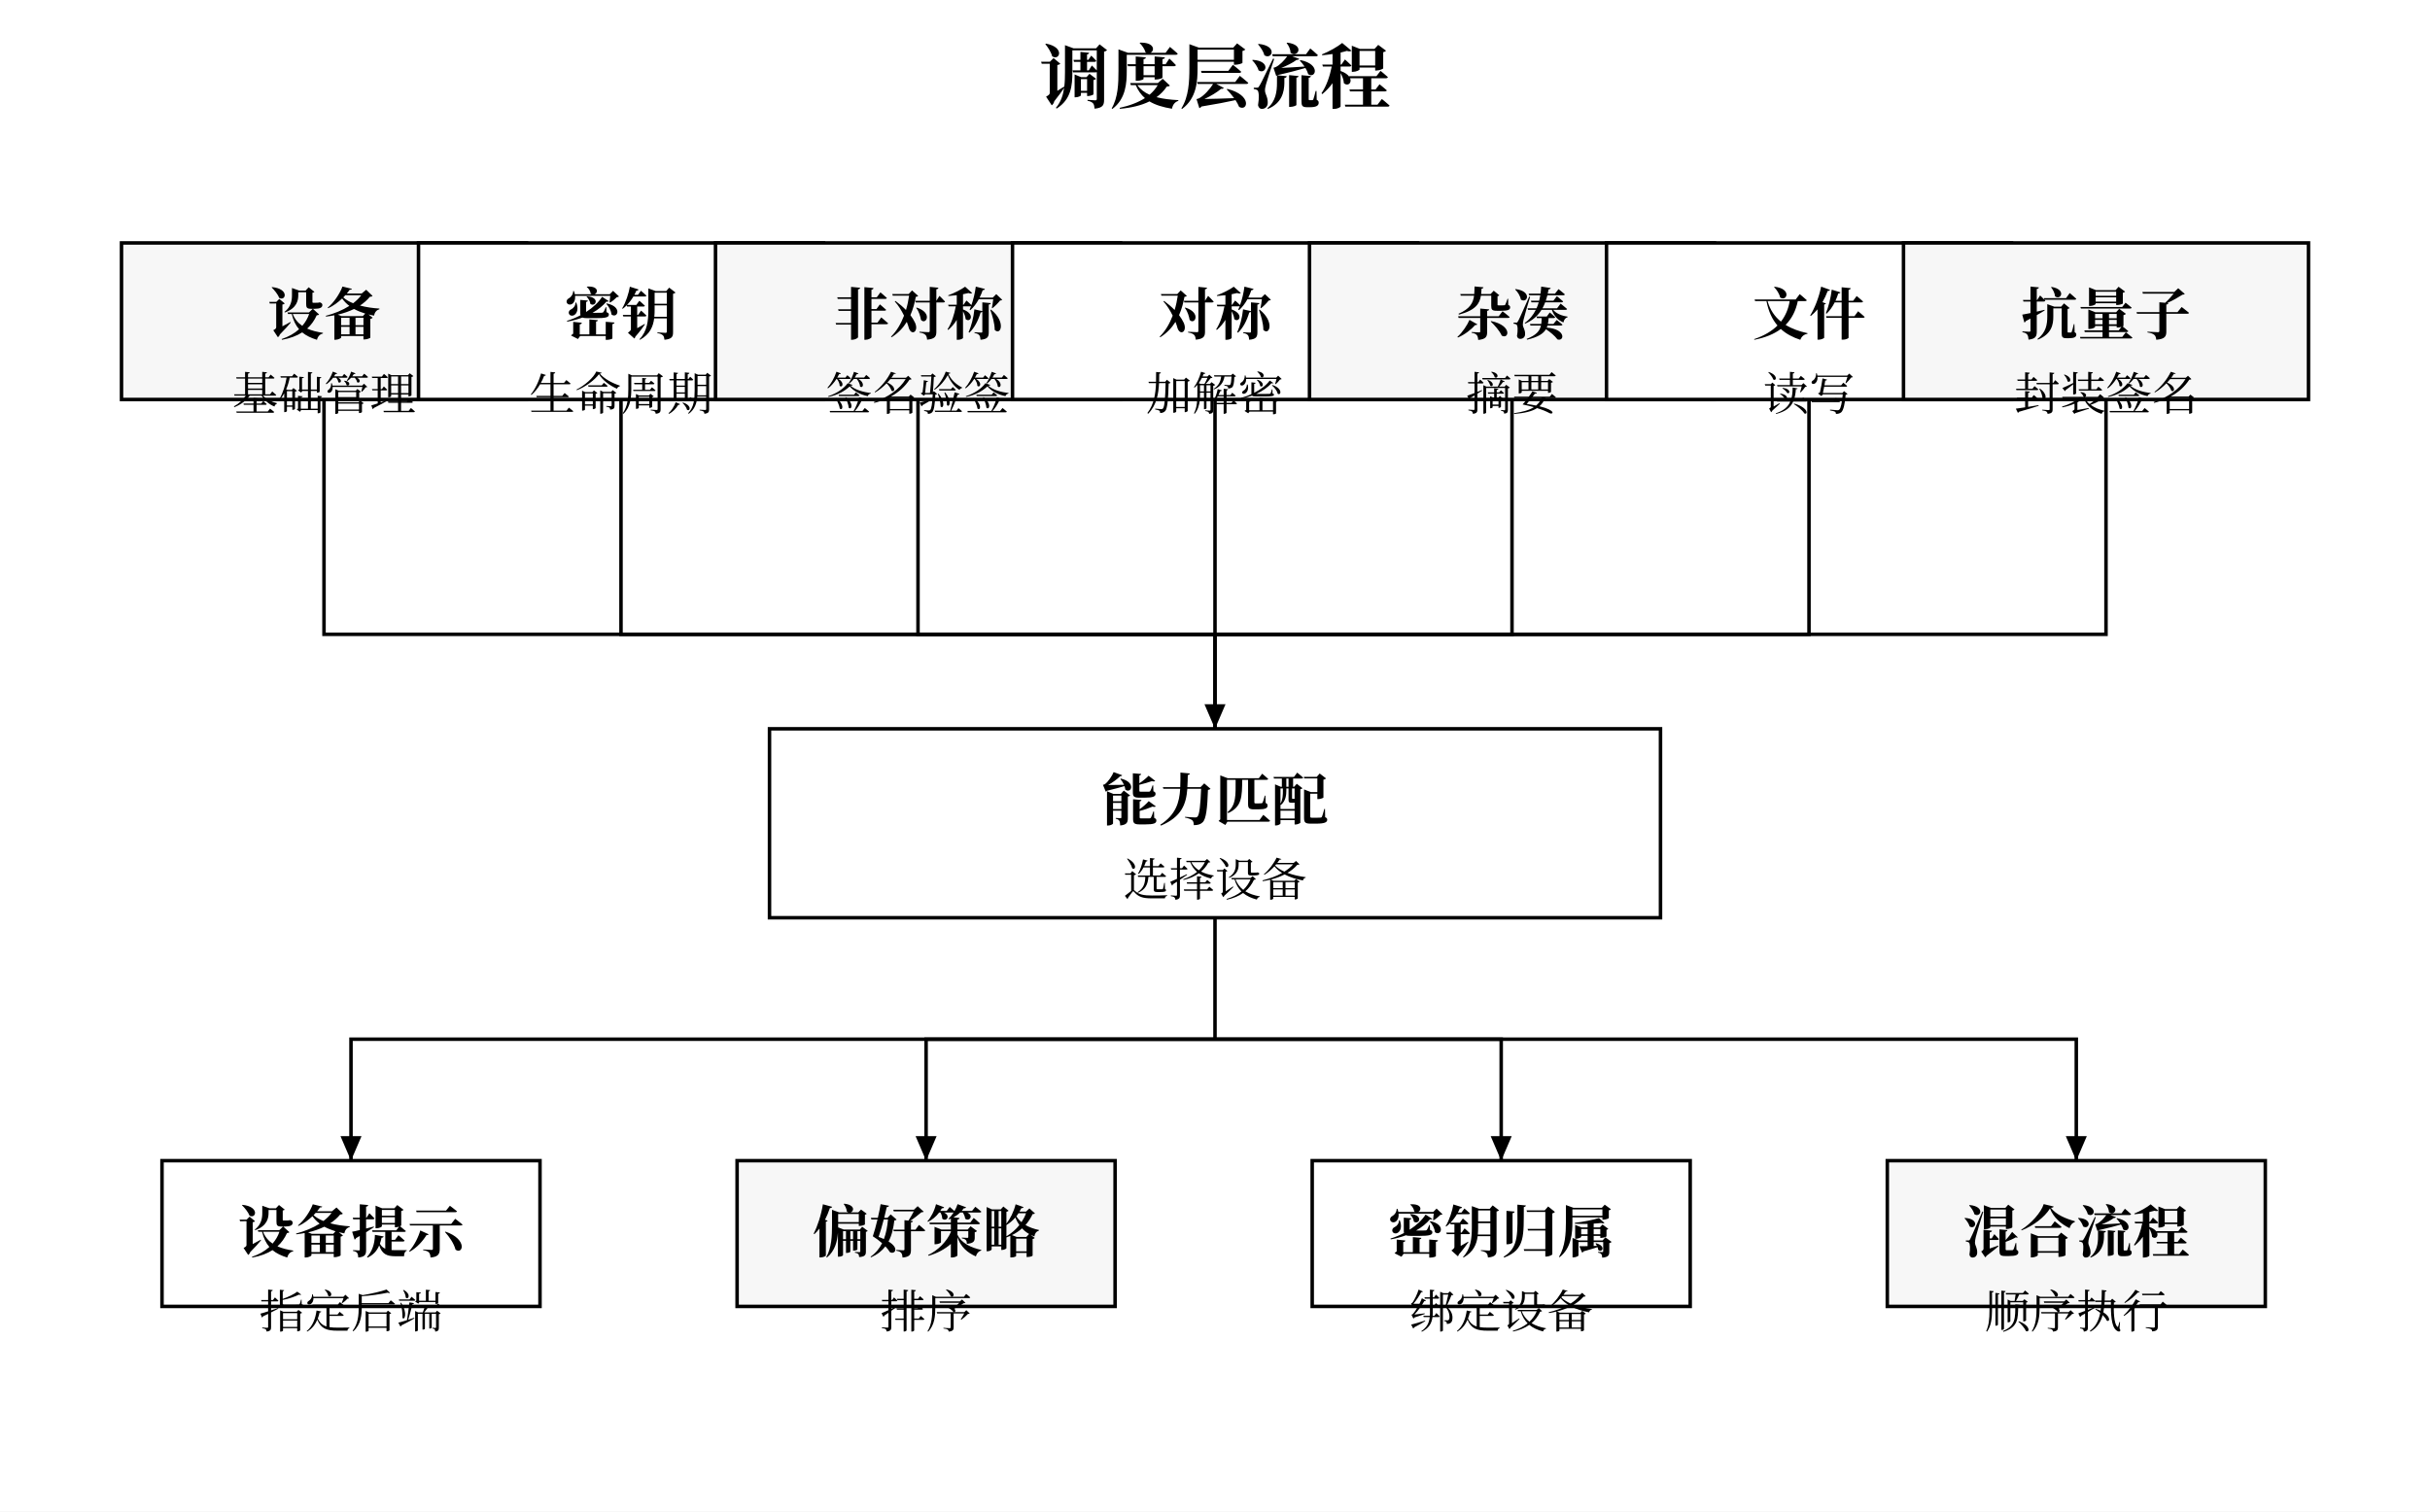
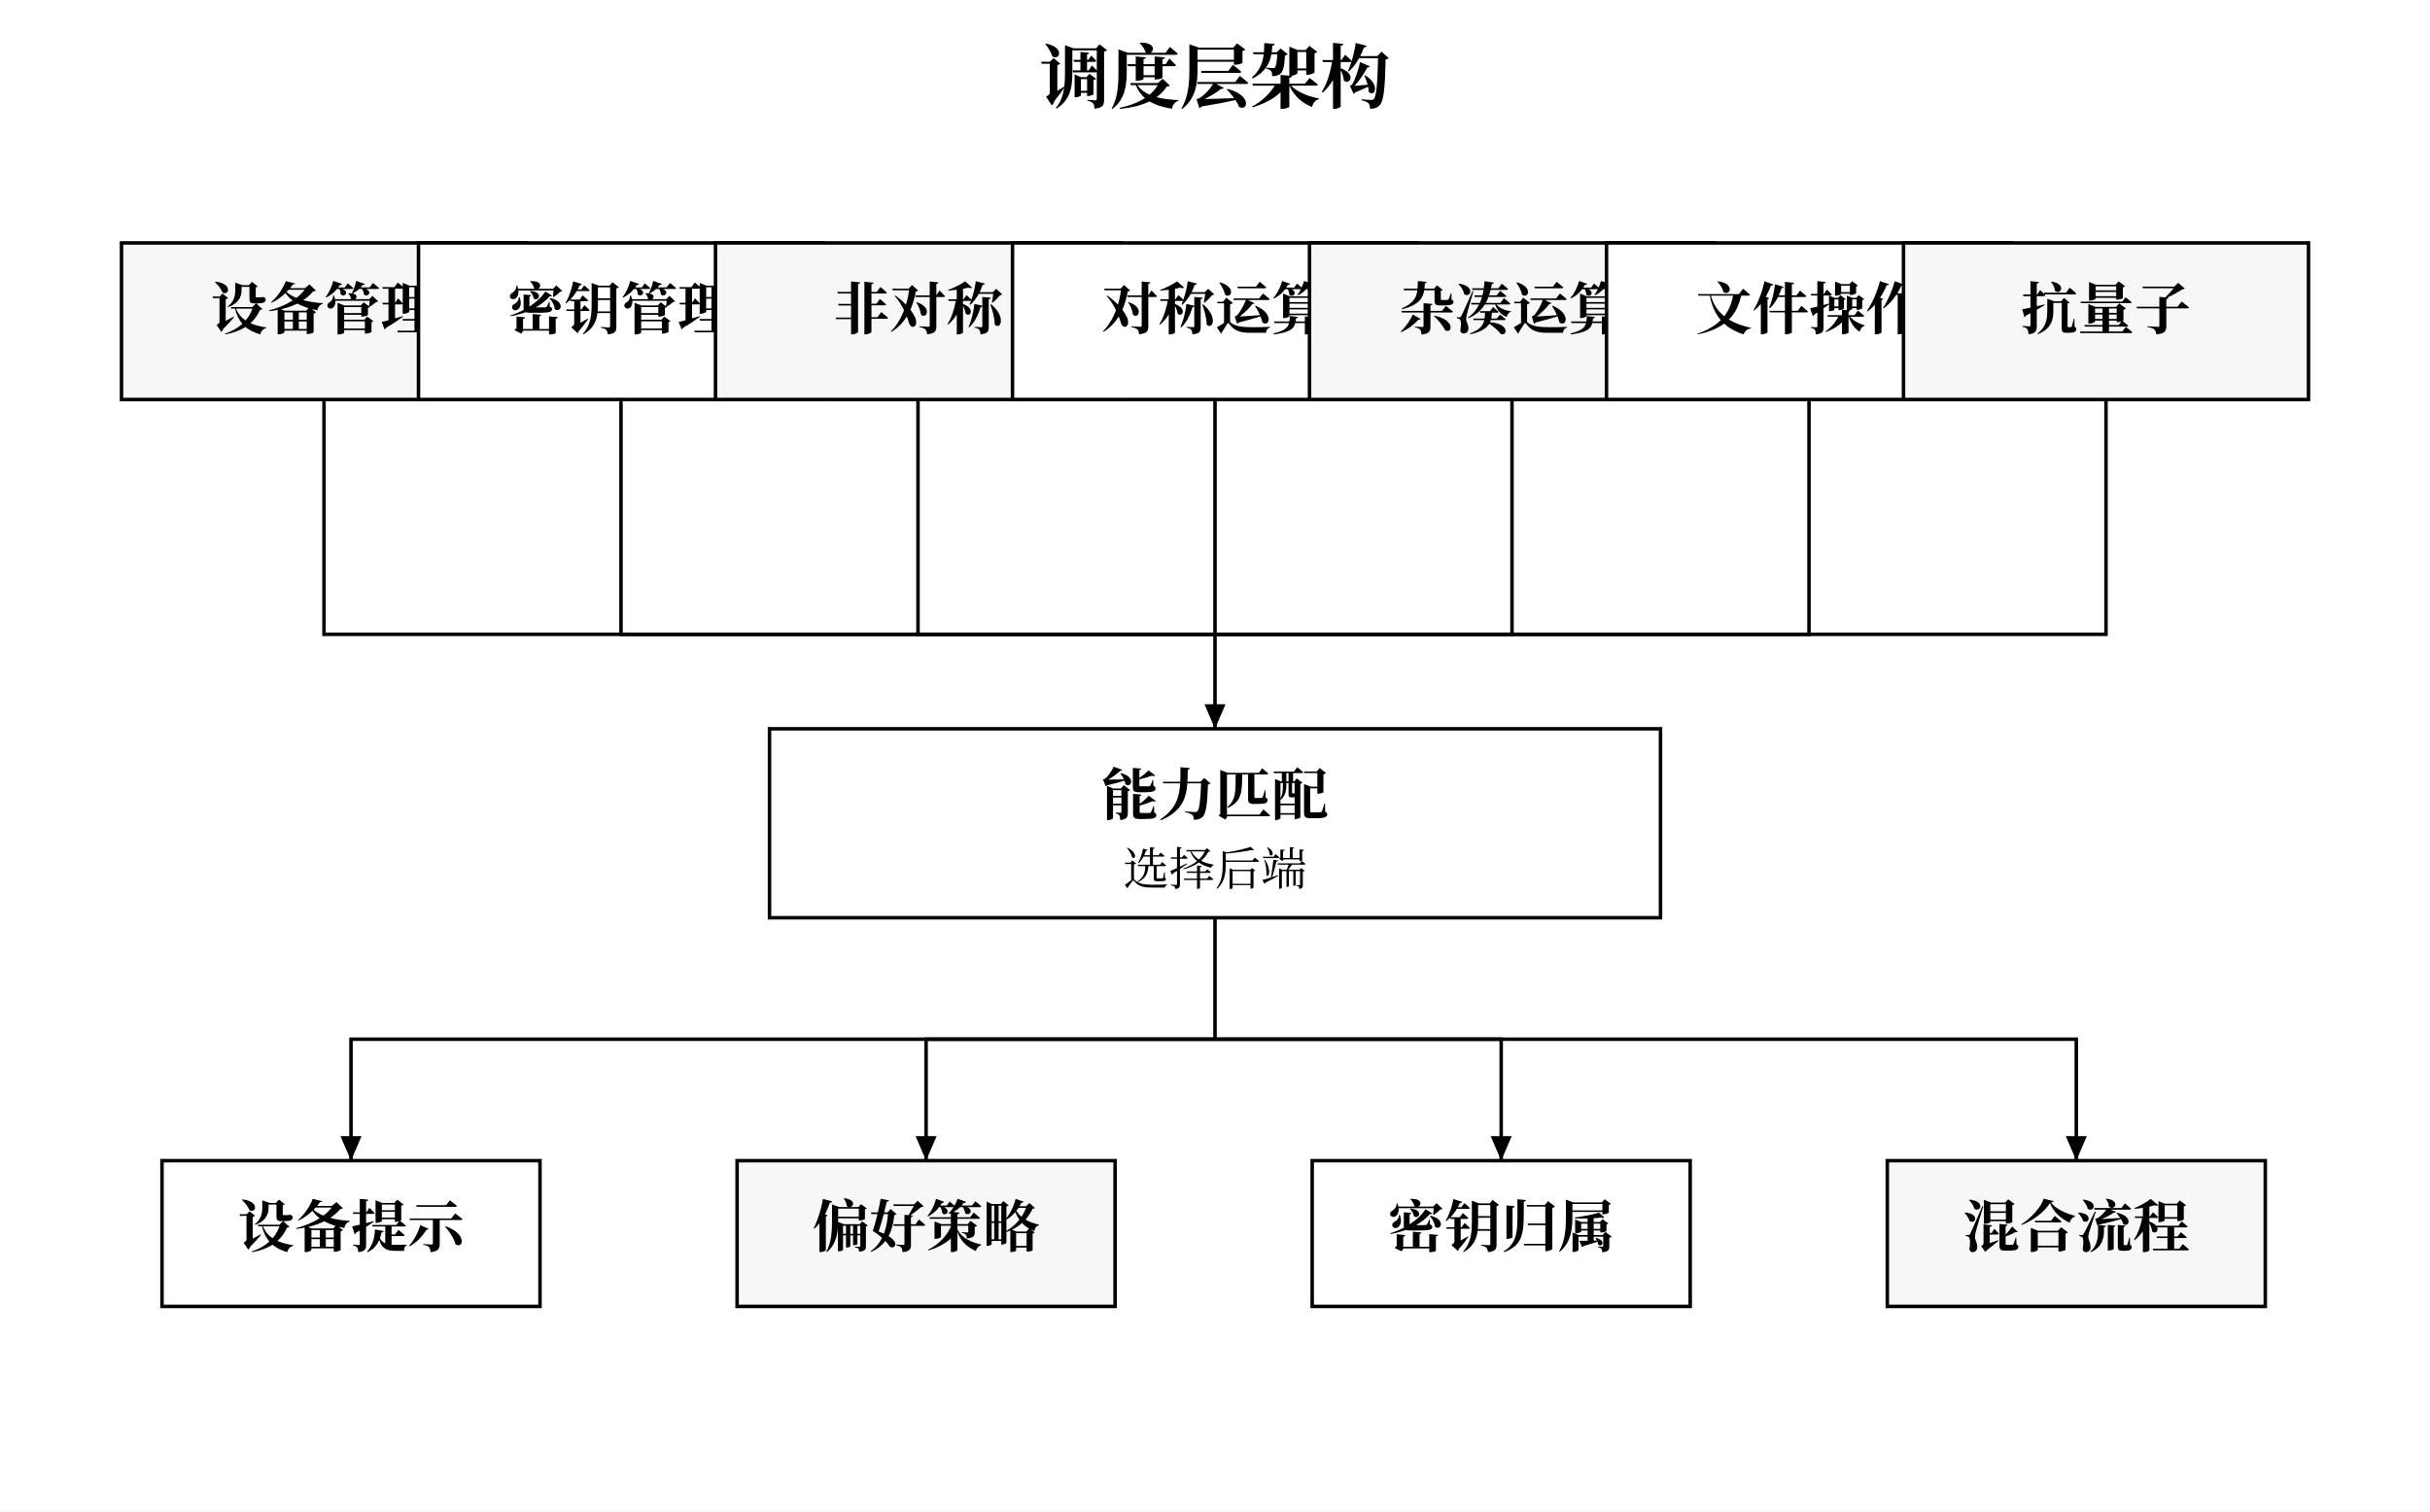
<svg xmlns="http://www.w3.org/2000/svg" width="900" height="560" viewBox="0 0 900 560">
  <defs>
    <marker id="arrow" markerWidth="8" markerHeight="8" refX="7" refY="3" orient="auto" markerUnits="strokeWidth">
      <path d="M0,0 L0,6 L7,3 z" fill="#000000" />
    </marker>
  </defs>
  <rect x="0" y="0" width="900" height="560" fill="#ffffff" />
-   <text x="450.0" y="38" font-family="SimSun, Songti SC, Noto Serif CJK SC, Microsoft YaHei, Arial, sans-serif" font-size="26" font-weight="bold" text-anchor="middle" fill="#000000">调度层流程</text>
+   <text x="450.0" y="38" font-family="SimSun, Songti SC, Noto Serif CJK SC, Microsoft YaHei, Arial, sans-serif" font-size="26" font-weight="bold" text-anchor="middle" fill="#000000">调度层架构</text>
  <rect x="45" y="90" width="150" height="58" fill="#f7f7f7" stroke="#000000" stroke-width="1.3" />
-   <text x="120.0" y="124" font-family="SimSun, Songti SC, Noto Serif CJK SC, Microsoft YaHei, Arial, sans-serif" font-size="21" font-weight="bold" text-anchor="middle" fill="#000000">设备</text>
-   <text x="120.0" y="152" font-family="SimSun, Songti SC, Noto Serif CJK SC, Microsoft YaHei, Arial, sans-serif" font-size="17" font-weight="normal" text-anchor="middle" fill="#000000">基础管理</text>
+   <text x="120.0" y="122" font-family="SimSun, Songti SC, Noto Serif CJK SC, Microsoft YaHei, Arial, sans-serif" font-size="21" font-weight="bold" text-anchor="middle" fill="#000000">设备管理</text>
  <rect x="155" y="90" width="150" height="58" fill="#ffffff" stroke="#000000" stroke-width="1.3" />
-   <text x="230.0" y="124" font-family="SimSun, Songti SC, Noto Serif CJK SC, Microsoft YaHei, Arial, sans-serif" font-size="21" font-weight="bold" text-anchor="middle" fill="#000000">密钥</text>
-   <text x="230.0" y="152" font-family="SimSun, Songti SC, Noto Serif CJK SC, Microsoft YaHei, Arial, sans-serif" font-size="17" font-weight="normal" text-anchor="middle" fill="#000000">生命周期</text>
+   <text x="230.0" y="122" font-family="SimSun, Songti SC, Noto Serif CJK SC, Microsoft YaHei, Arial, sans-serif" font-size="21" font-weight="bold" text-anchor="middle" fill="#000000">密钥管理</text>
  <rect x="265" y="90" width="150" height="58" fill="#f7f7f7" stroke="#000000" stroke-width="1.3" />
-   <text x="340.0" y="124" font-family="SimSun, Songti SC, Noto Serif CJK SC, Microsoft YaHei, Arial, sans-serif" font-size="21" font-weight="bold" text-anchor="middle" fill="#000000">非对称</text>
-   <text x="340.0" y="152" font-family="SimSun, Songti SC, Noto Serif CJK SC, Microsoft YaHei, Arial, sans-serif" font-size="17" font-weight="normal" text-anchor="middle" fill="#000000">签名验签</text>
+   <text x="340.0" y="122" font-family="SimSun, Songti SC, Noto Serif CJK SC, Microsoft YaHei, Arial, sans-serif" font-size="21" font-weight="bold" text-anchor="middle" fill="#000000">非对称</text>
  <rect x="375" y="90" width="150" height="58" fill="#ffffff" stroke="#000000" stroke-width="1.3" />
-   <text x="450.0" y="124" font-family="SimSun, Songti SC, Noto Serif CJK SC, Microsoft YaHei, Arial, sans-serif" font-size="21" font-weight="bold" text-anchor="middle" fill="#000000">对称</text>
-   <text x="450.0" y="152" font-family="SimSun, Songti SC, Noto Serif CJK SC, Microsoft YaHei, Arial, sans-serif" font-size="17" font-weight="normal" text-anchor="middle" fill="#000000">加解密</text>
+   <text x="450.0" y="122" font-family="SimSun, Songti SC, Noto Serif CJK SC, Microsoft YaHei, Arial, sans-serif" font-size="21" font-weight="bold" text-anchor="middle" fill="#000000">对称运算</text>
  <rect x="485" y="90" width="150" height="58" fill="#f7f7f7" stroke="#000000" stroke-width="1.3" />
-   <text x="560.0" y="124" font-family="SimSun, Songti SC, Noto Serif CJK SC, Microsoft YaHei, Arial, sans-serif" font-size="21" font-weight="bold" text-anchor="middle" fill="#000000">杂凑</text>
-   <text x="560.0" y="152" font-family="SimSun, Songti SC, Noto Serif CJK SC, Microsoft YaHei, Arial, sans-serif" font-size="17" font-weight="normal" text-anchor="middle" fill="#000000">摘要</text>
+   <text x="560.0" y="122" font-family="SimSun, Songti SC, Noto Serif CJK SC, Microsoft YaHei, Arial, sans-serif" font-size="21" font-weight="bold" text-anchor="middle" fill="#000000">杂凑运算</text>
  <rect x="595" y="90" width="150" height="58" fill="#ffffff" stroke="#000000" stroke-width="1.3" />
-   <text x="670.0" y="124" font-family="SimSun, Songti SC, Noto Serif CJK SC, Microsoft YaHei, Arial, sans-serif" font-size="21" font-weight="bold" text-anchor="middle" fill="#000000">文件</text>
-   <text x="670.0" y="152" font-family="SimSun, Songti SC, Noto Serif CJK SC, Microsoft YaHei, Arial, sans-serif" font-size="17" font-weight="normal" text-anchor="middle" fill="#000000">读写</text>
+   <text x="670.0" y="122" font-family="SimSun, Songti SC, Noto Serif CJK SC, Microsoft YaHei, Arial, sans-serif" font-size="21" font-weight="bold" text-anchor="middle" fill="#000000">文件操作</text>
  <rect x="705" y="90" width="150" height="58" fill="#f7f7f7" stroke="#000000" stroke-width="1.3" />
-   <text x="780.0" y="124" font-family="SimSun, Songti SC, Noto Serif CJK SC, Microsoft YaHei, Arial, sans-serif" font-size="21" font-weight="bold" text-anchor="middle" fill="#000000">抗量子</text>
-   <text x="780.0" y="152" font-family="SimSun, Songti SC, Noto Serif CJK SC, Microsoft YaHei, Arial, sans-serif" font-size="17" font-weight="normal" text-anchor="middle" fill="#000000">封装签名</text>
+   <text x="780.0" y="122" font-family="SimSun, Songti SC, Noto Serif CJK SC, Microsoft YaHei, Arial, sans-serif" font-size="21" font-weight="bold" text-anchor="middle" fill="#000000">抗量子</text>
  <rect x="285" y="270" width="330" height="70" fill="#ffffff" stroke="#000000" stroke-width="1.3" />
-   <text x="450.0" y="304" font-family="SimSun, Songti SC, Noto Serif CJK SC, Microsoft YaHei, Arial, sans-serif" font-size="21" font-weight="bold" text-anchor="middle" fill="#000000">能力匹配</text>
-   <text x="450.0" y="332" font-family="SimSun, Songti SC, Noto Serif CJK SC, Microsoft YaHei, Arial, sans-serif" font-size="17" font-weight="normal" text-anchor="middle" fill="#000000">选择设备</text>
-   <line x1="450.0" y1="235" x2="450.0" y2="270" stroke="#000000" stroke-width="1.3" />
+   <text x="450.0" y="302" font-family="SimSun, Songti SC, Noto Serif CJK SC, Microsoft YaHei, Arial, sans-serif" font-size="21" font-weight="bold" text-anchor="middle" fill="#000000">能力匹配</text>
+   <text x="450.0" y="328" font-family="SimSun, Songti SC, Noto Serif CJK SC, Microsoft YaHei, Arial, sans-serif" font-size="17" font-weight="normal" text-anchor="middle" fill="#000000">选择后端</text>
  <polyline points="120.0,148 120.0,235 450.0,235" fill="none" stroke="#000000" stroke-width="1.3" />
  <polyline points="230.0,148 230.0,235 450.0,235" fill="none" stroke="#000000" stroke-width="1.3" />
  <polyline points="340.0,148 340.0,235 450.0,235" fill="none" stroke="#000000" stroke-width="1.3" />
  <polyline points="450.0,148 450.0,235 450.0,235" fill="none" stroke="#000000" stroke-width="1.3" />
  <polyline points="560.0,148 560.0,235 450.0,235" fill="none" stroke="#000000" stroke-width="1.3" />
  <polyline points="670.0,148 670.0,235 450.0,235" fill="none" stroke="#000000" stroke-width="1.3" />
  <polyline points="780.0,148 780.0,235 450.0,235" fill="none" stroke="#000000" stroke-width="1.3" />
  <line x1="450.0" y1="235" x2="450.0" y2="270" stroke="#000000" stroke-width="1.3" marker-end="url(#arrow)" />
  <line x1="450.0" y1="340" x2="450.0" y2="385" stroke="#000000" stroke-width="1.3" />
  <rect x="60" y="430" width="140" height="54" fill="#ffffff" stroke="#000000" stroke-width="1.3" />
-   <text x="130.0" y="464" font-family="SimSun, Songti SC, Noto Serif CJK SC, Microsoft YaHei, Arial, sans-serif" font-size="21" font-weight="bold" text-anchor="middle" fill="#000000">设备提示</text>
-   <text x="130.0" y="492" font-family="SimSun, Songti SC, Noto Serif CJK SC, Microsoft YaHei, Arial, sans-serif" font-size="17" font-weight="normal" text-anchor="middle" fill="#000000">指定后端</text>
+   <text x="130.0" y="462" font-family="SimSun, Songti SC, Noto Serif CJK SC, Microsoft YaHei, Arial, sans-serif" font-size="21" font-weight="bold" text-anchor="middle" fill="#000000">设备提示</text>
  <polyline points="450.0,385 130.0,385 130.0,430" fill="none" stroke="#000000" stroke-width="1.3" marker-end="url(#arrow)" />
  <rect x="273" y="430" width="140" height="54" fill="#f7f7f7" stroke="#000000" stroke-width="1.3" />
-   <text x="343.0" y="464" font-family="SimSun, Songti SC, Noto Serif CJK SC, Microsoft YaHei, Arial, sans-serif" font-size="21" font-weight="bold" text-anchor="middle" fill="#000000">偏好策略</text>
-   <text x="343.0" y="492" font-family="SimSun, Songti SC, Noto Serif CJK SC, Microsoft YaHei, Arial, sans-serif" font-size="17" font-weight="normal" text-anchor="middle" fill="#000000">排序</text>
+   <text x="343.0" y="462" font-family="SimSun, Songti SC, Noto Serif CJK SC, Microsoft YaHei, Arial, sans-serif" font-size="21" font-weight="bold" text-anchor="middle" fill="#000000">偏好策略</text>
  <polyline points="450.0,385 343.0,385 343.0,430" fill="none" stroke="#000000" stroke-width="1.3" marker-end="url(#arrow)" />
  <rect x="486" y="430" width="140" height="54" fill="#ffffff" stroke="#000000" stroke-width="1.3" />
-   <text x="556.0" y="464" font-family="SimSun, Songti SC, Noto Serif CJK SC, Microsoft YaHei, Arial, sans-serif" font-size="21" font-weight="bold" text-anchor="middle" fill="#000000">密钥归属</text>
-   <text x="556.0" y="492" font-family="SimSun, Songti SC, Noto Serif CJK SC, Microsoft YaHei, Arial, sans-serif" font-size="17" font-weight="normal" text-anchor="middle" fill="#000000">绑定设备</text>
+   <text x="556.0" y="462" font-family="SimSun, Songti SC, Noto Serif CJK SC, Microsoft YaHei, Arial, sans-serif" font-size="21" font-weight="bold" text-anchor="middle" fill="#000000">密钥归属</text>
  <polyline points="450.0,385 556.0,385 556.0,430" fill="none" stroke="#000000" stroke-width="1.3" marker-end="url(#arrow)" />
  <rect x="699" y="430" width="140" height="54" fill="#f7f7f7" stroke="#000000" stroke-width="1.3" />
-   <text x="769.0" y="464" font-family="SimSun, Songti SC, Noto Serif CJK SC, Microsoft YaHei, Arial, sans-serif" font-size="21" font-weight="bold" text-anchor="middle" fill="#000000">混合流程</text>
-   <text x="769.0" y="492" font-family="SimSun, Songti SC, Noto Serif CJK SC, Microsoft YaHei, Arial, sans-serif" font-size="17" font-weight="normal" text-anchor="middle" fill="#000000">顺序执行</text>
+   <text x="769.0" y="462" font-family="SimSun, Songti SC, Noto Serif CJK SC, Microsoft YaHei, Arial, sans-serif" font-size="21" font-weight="bold" text-anchor="middle" fill="#000000">混合流程</text>
  <polyline points="450.0,385 769.0,385 769.0,430" fill="none" stroke="#000000" stroke-width="1.3" marker-end="url(#arrow)" />
</svg>
